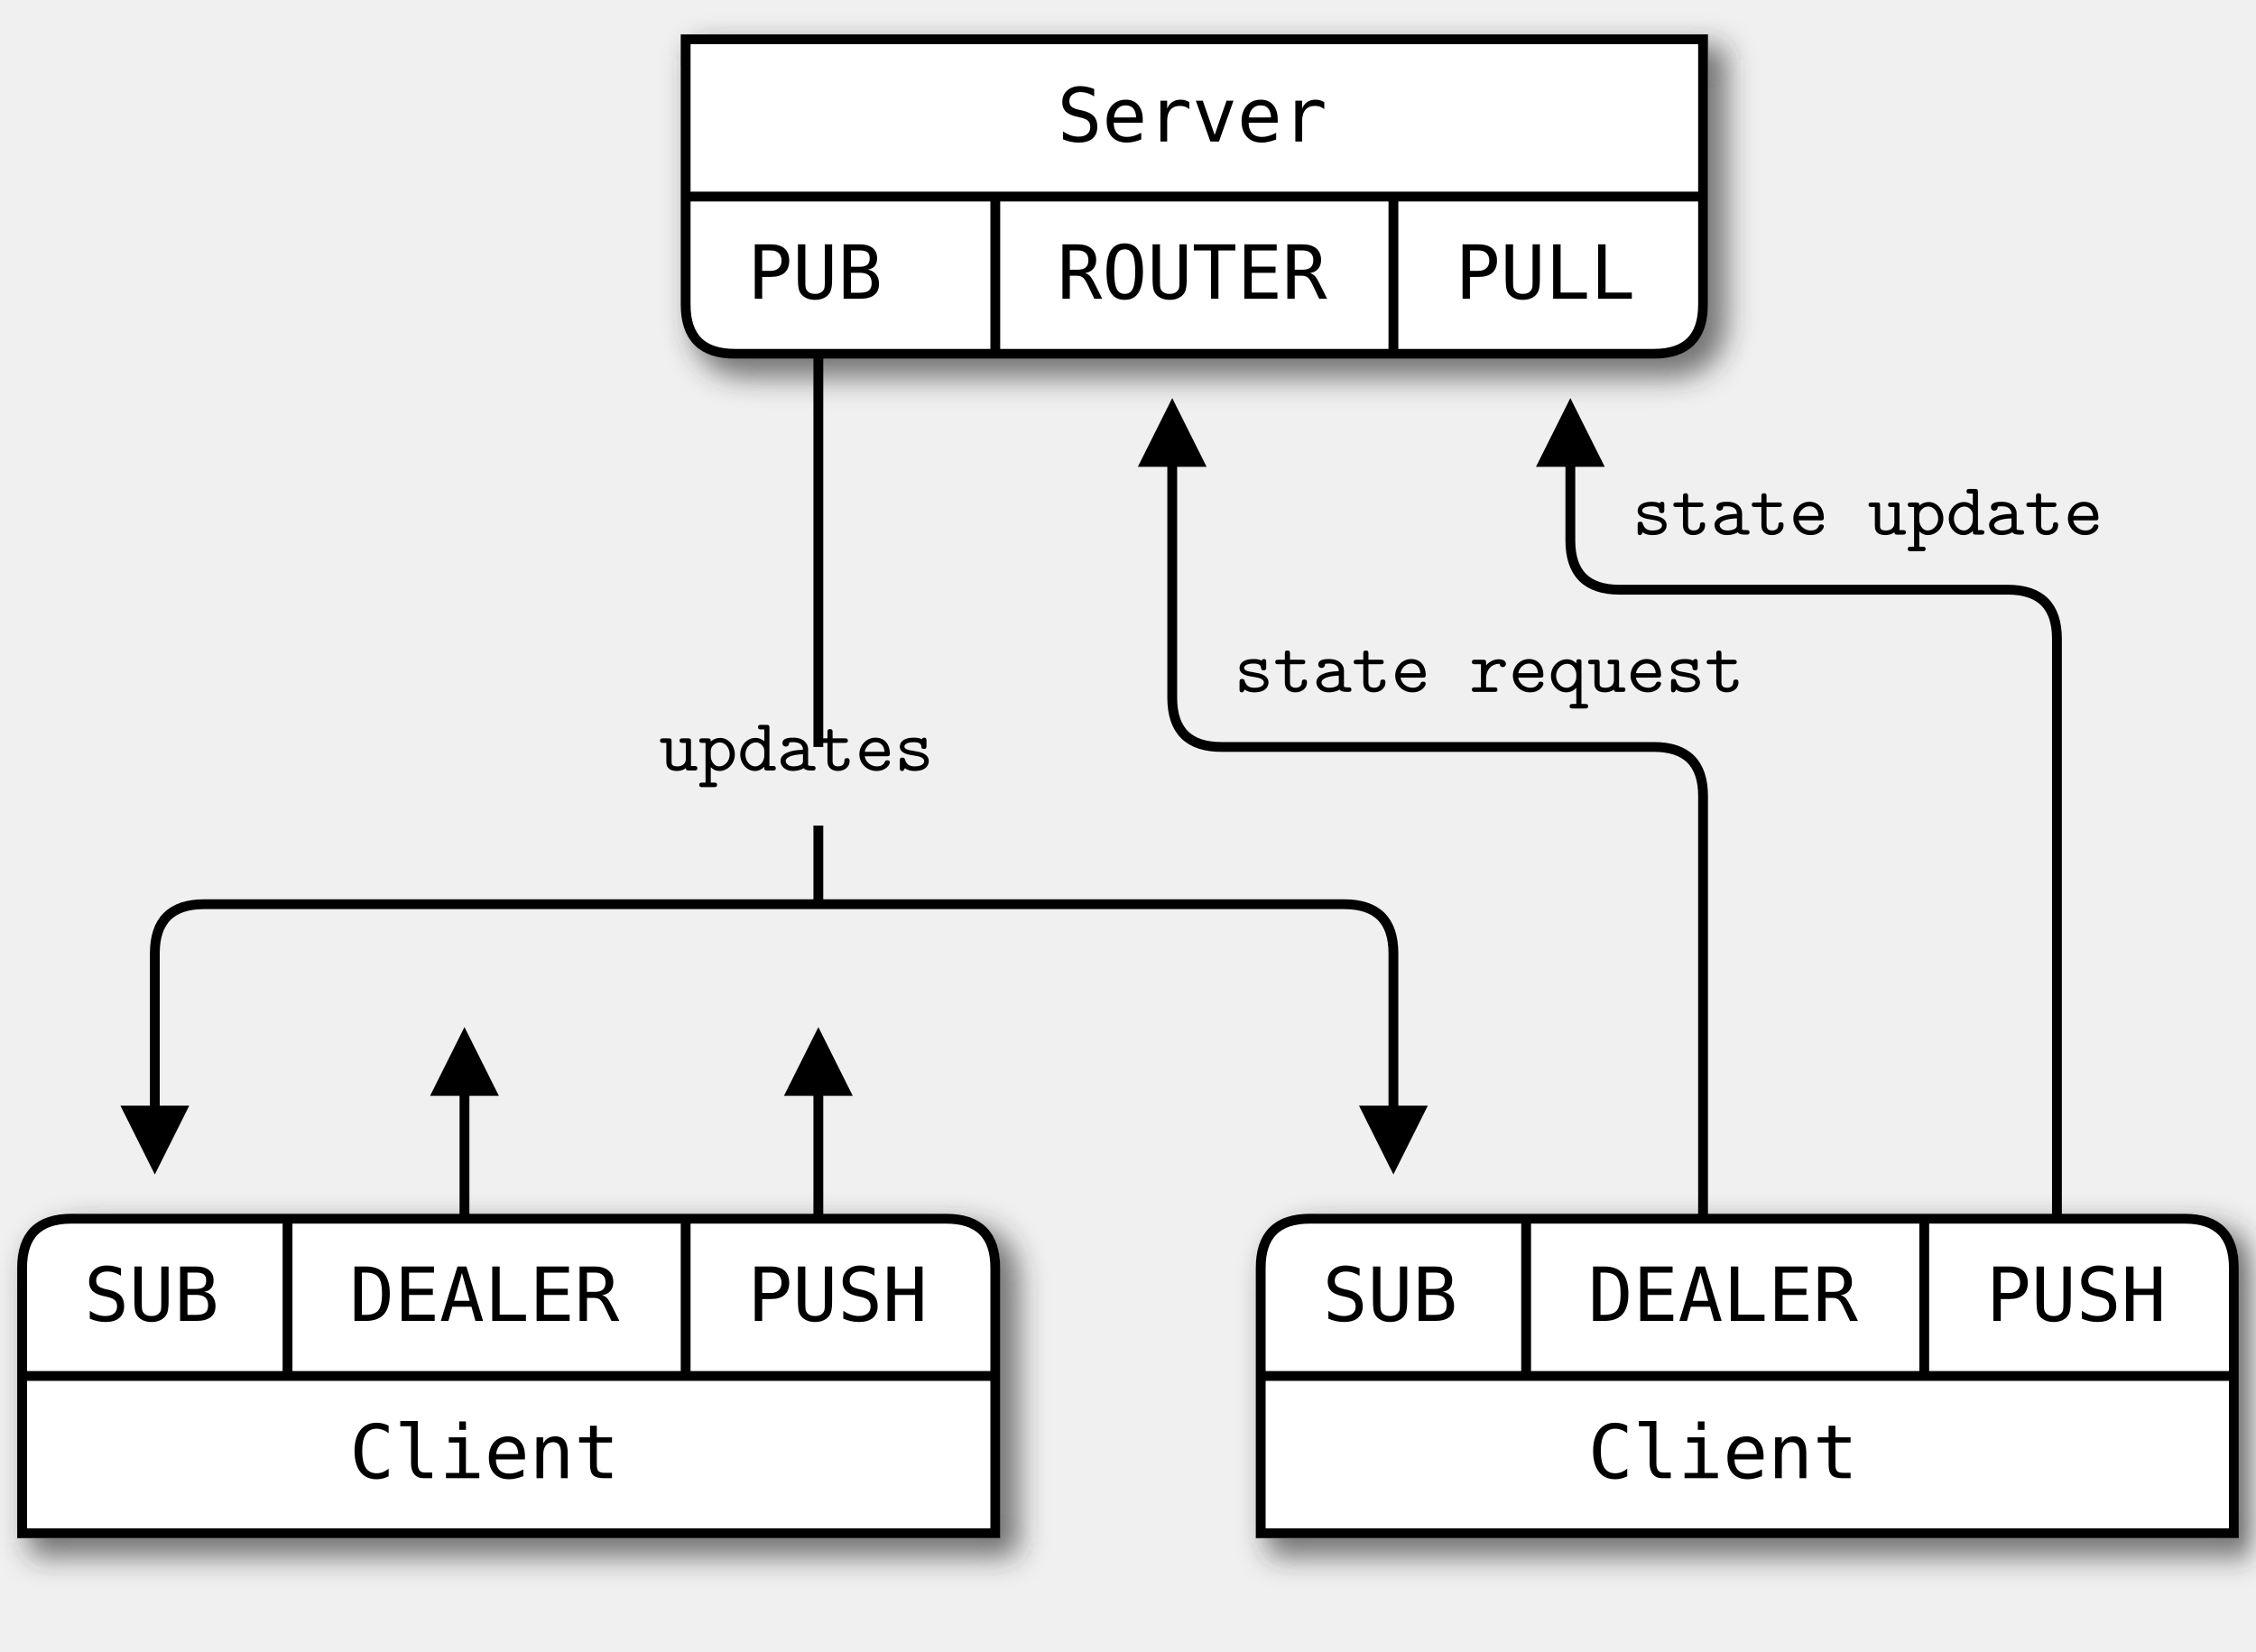
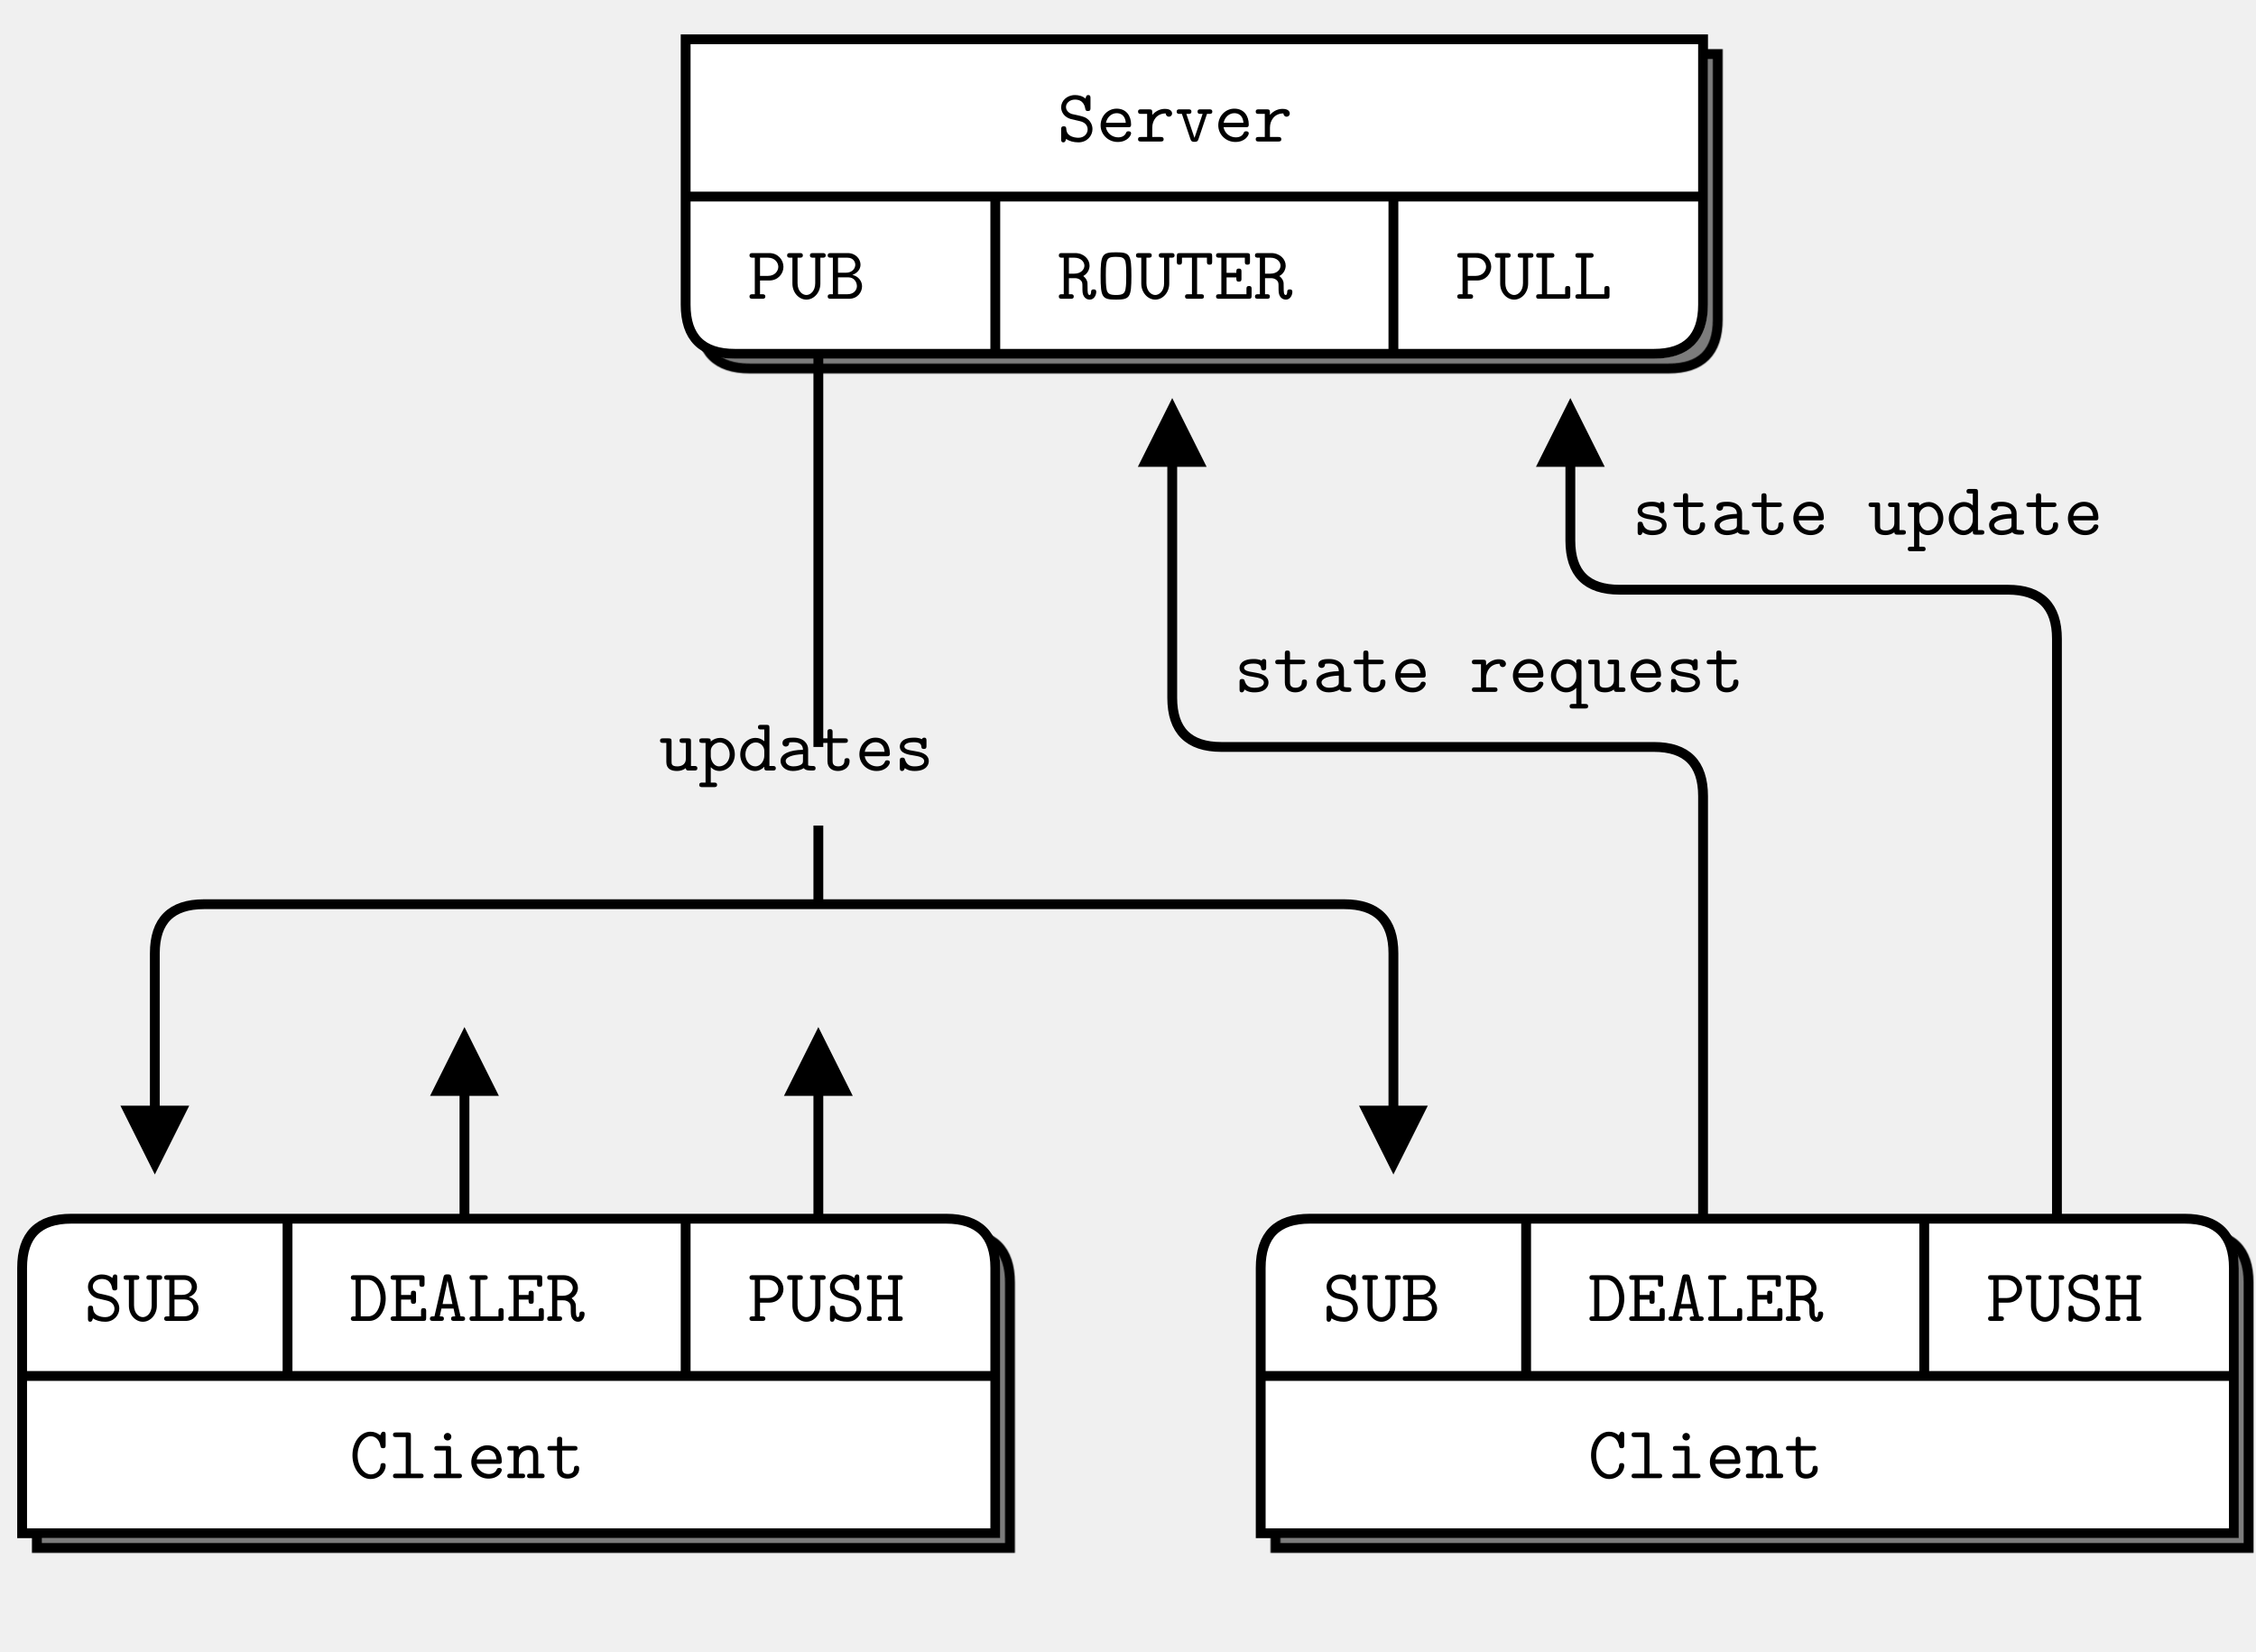
<svg xmlns="http://www.w3.org/2000/svg" width="459px" height="336px" version="1.1">
  <defs>
    <filter id="dsFilter" width="150%" height="150%">
      <feOffset result="offOut" in="SourceGraphic" dx="3" dy="3" />
      <feColorMatrix result="matrixOut" in="offOut" type="matrix" values="0.2 0 0 0 0 0 0.2 0 0 0 0 0 0.2 0 0 0 0 0 1 0" />
-       <feGaussianBlur result="blurOut" in="matrixOut" stdDeviation="3" />
-       <feBlend in="SourceGraphic" in2="blurOut" mode="normal" />
+       <feBlend in="SourceGraphic" in2="matrixOut" mode="normal" />
    </filter>
    <marker id="iPointer" viewBox="0 0 10 10" refX="5" refY="5" markerUnits="strokeWidth" markerWidth="8" markerHeight="7" orient="auto">
      <path d="M 10 0 L 10 10 L 0 5 z" />
    </marker>
    <marker id="Pointer" viewBox="0 0 10 10" refX="5" refY="5" markerUnits="strokeWidth" markerWidth="8" markerHeight="7" orient="auto">
      <path d="M 0 0 L 10 5 L 0 10 z" />
    </marker>
  </defs>
  <g id="boxes" stroke="black" stroke-width="2" fill="none">
    <g id="group0">
      <path id="path0" filter="url(#dsFilter)" fill="#fff" d="M 139.5 8 L 346.5 8 L 346.5 62 Q 346.5 72 336.5 72 L 149.5 72 Q 139.5 72 139.5 62 Z" />
-       <text x="215.1" y="28.8" id="text0" fill="#000" stroke="none" style="font-family:Consolas,Monaco,Anonymous Pro,Anonymous,Bitstream Sans Mono,monospace;font-size:15.2px">Server </text>
-       <text x="152.1" y="60.8" id="text0" fill="#000" stroke="none" style="font-family:Consolas,Monaco,Anonymous Pro,Anonymous,Bitstream Sans Mono,monospace;font-size:15.2px">PUB </text>
-       <text x="215.1" y="60.8" id="text0" fill="#000" stroke="none" style="font-family:Consolas,Monaco,Anonymous Pro,Anonymous,Bitstream Sans Mono,monospace;font-size:15.2px">ROUTER </text>
-       <text x="296.1" y="60.8" id="text0" fill="#000" stroke="none" style="font-family:Consolas,Monaco,Anonymous Pro,Anonymous,Bitstream Sans Mono,monospace;font-size:15.2px">PULL </text>
+       <text x="215.1" y="28.8" id="text0" fill="#000" stroke="none" style="font-family:LMMono10,monospace;font-size:15.2px">Server </text>
+       <text x="152.1" y="60.8" id="text0" fill="#000" stroke="none" style="font-family:LMMono10,monospace;font-size:15.2px">PUB </text>
+       <text x="215.1" y="60.8" id="text0" fill="#000" stroke="none" style="font-family:LMMono10,monospace;font-size:15.2px">ROUTER </text>
+       <text x="296.1" y="60.8" id="text0" fill="#000" stroke="none" style="font-family:LMMono10,monospace;font-size:15.2px">PULL </text>
    </g>
    <g id="group18">
      <path id="path18" filter="url(#dsFilter)" fill="#fff" d="M 4.5 258 Q 4.5 248 14.5 248 L 192.5 248 Q 202.5 248 202.5 258 L 202.5 312 L 4.5 312 Z" />
-       <text x="17.1" y="268.8" id="text18" fill="#000" stroke="none" style="font-family:Consolas,Monaco,Anonymous Pro,Anonymous,Bitstream Sans Mono,monospace;font-size:15.2px">SUB </text>
-       <text x="71.1" y="268.8" id="text18" fill="#000" stroke="none" style="font-family:Consolas,Monaco,Anonymous Pro,Anonymous,Bitstream Sans Mono,monospace;font-size:15.2px">DEALER </text>
-       <text x="152.1" y="268.8" id="text18" fill="#000" stroke="none" style="font-family:Consolas,Monaco,Anonymous Pro,Anonymous,Bitstream Sans Mono,monospace;font-size:15.2px">PUSH </text>
-       <text x="71.1" y="300.8" id="text18" fill="#000" stroke="none" style="font-family:Consolas,Monaco,Anonymous Pro,Anonymous,Bitstream Sans Mono,monospace;font-size:15.2px">Client </text>
+       <text x="17.1" y="268.8" id="text18" fill="#000" stroke="none" style="font-family:LMMono10,monospace;font-size:15.2px">SUB </text>
+       <text x="71.1" y="268.8" id="text18" fill="#000" stroke="none" style="font-family:LMMono10,monospace;font-size:15.2px">DEALER </text>
+       <text x="152.1" y="268.8" id="text18" fill="#000" stroke="none" style="font-family:LMMono10,monospace;font-size:15.2px">PUSH </text>
+       <text x="71.1" y="300.8" id="text18" fill="#000" stroke="none" style="font-family:LMMono10,monospace;font-size:15.2px">Client </text>
    </g>
    <g id="group24">
      <path id="path24" filter="url(#dsFilter)" fill="#fff" d="M 256.5 258 Q 256.5 248 266.5 248 L 444.5 248 Q 454.5 248 454.5 258 L 454.5 312 L 256.5 312 Z" />
-       <text x="269.1" y="268.8" id="text24" fill="#000" stroke="none" style="font-family:Consolas,Monaco,Anonymous Pro,Anonymous,Bitstream Sans Mono,monospace;font-size:15.2px">SUB </text>
-       <text x="323.1" y="268.8" id="text24" fill="#000" stroke="none" style="font-family:Consolas,Monaco,Anonymous Pro,Anonymous,Bitstream Sans Mono,monospace;font-size:15.2px">DEALER </text>
-       <text x="404.1" y="268.8" id="text24" fill="#000" stroke="none" style="font-family:Consolas,Monaco,Anonymous Pro,Anonymous,Bitstream Sans Mono,monospace;font-size:15.2px">PUSH </text>
-       <text x="323.1" y="300.8" id="text24" fill="#000" stroke="none" style="font-family:Consolas,Monaco,Anonymous Pro,Anonymous,Bitstream Sans Mono,monospace;font-size:15.2px">Client </text>
+       <text x="269.1" y="268.8" id="text24" fill="#000" stroke="none" style="font-family:LMMono10,monospace;font-size:15.2px">SUB </text>
+       <text x="323.1" y="268.8" id="text24" fill="#000" stroke="none" style="font-family:LMMono10,monospace;font-size:15.2px">DEALER </text>
+       <text x="404.1" y="268.8" id="text24" fill="#000" stroke="none" style="font-family:LMMono10,monospace;font-size:15.2px">PUSH </text>
+       <text x="323.1" y="300.8" id="text24" fill="#000" stroke="none" style="font-family:LMMono10,monospace;font-size:15.2px">Client </text>
    </g>
  </g>
  <g id="lines" stroke="black" stroke-width="2" fill="none">
    <g id="group59">
      <path id="path59" d="M 4.5 280 L 58.5 280 L 139.5 280 L 202.5 280 " />
    </g>
    <g id="group120">
      <path id="path120" marker-start="url(#iPointer)" marker-end="url(#Pointer)" d="M 31.5 232 L 31.5 194 Q 31.5 184 41.5 184 L 166.5 184 L 273.5 184 Q 283.5 184 283.5 194 L 283.5 232 " />
    </g>
    <g id="group184">
      <path id="path184" d="M 58.5 248 L 58.5 280 " />
    </g>
    <g id="group267">
      <path id="path267" marker-start="url(#iPointer)" d="M 94.5 216 L 94.5 248 " />
    </g>
    <g id="group361">
      <path id="path361" d="M 139.5 40 L 202.5 40 L 283.5 40 L 346.5 40 " />
    </g>
    <g id="group375">
      <path id="path375" d="M 139.5 248 L 139.5 280 " />
    </g>
    <g id="group428">
      <path id="path428" d="M 166.5 72 L 166.5 152 " />
    </g>
    <g id="group435">
      <path id="path435" d="M 166.5 168 L 166.5 184 " />
    </g>
    <g id="group438">
      <path id="path438" marker-start="url(#iPointer)" d="M 166.5 216 L 166.5 248 " />
    </g>
    <g id="group511">
      <path id="path511" d="M 202.5 40 L 202.5 72 " />
    </g>
    <g id="group599">
      <path id="path599" marker-start="url(#iPointer)" d="M 238.5 88 L 238.5 142 Q 238.5 152 248.5 152 L 336.5 152 Q 346.5 152 346.5 162 L 346.5 248 " />
    </g>
    <g id="group653">
      <path id="path653" d="M 256.5 280 L 310.5 280 L 391.5 280 L 454.5 280 " />
    </g>
    <g id="group702">
      <path id="path702" d="M 283.5 40 L 283.5 72 " />
    </g>
    <g id="group779">
      <path id="path779" d="M 310.5 248 L 310.5 280 " />
    </g>
    <g id="group791">
      <path id="path791" marker-start="url(#iPointer)" d="M 319.5 88 L 319.5 110 Q 319.5 120 329.5 120 L 408.5 120 Q 418.5 120 418.5 130 L 418.5 248 " />
    </g>
    <g id="group969">
      <path id="path969" d="M 391.5 248 L 391.5 280 " />
    </g>
  </g>
  <g id="text" fill="black" style="font-family:LMMono10,monospace;font-size:15.2px">
    <text x="332.1" y="108.8" id="text4" fill="#000">state update</text>
    <text x="251.1" y="140.8" id="text5" fill="#000">state request </text>
    <text x="134.1" y="156.8" id="text6" fill="#000">updates </text>
  </g>
</svg>
